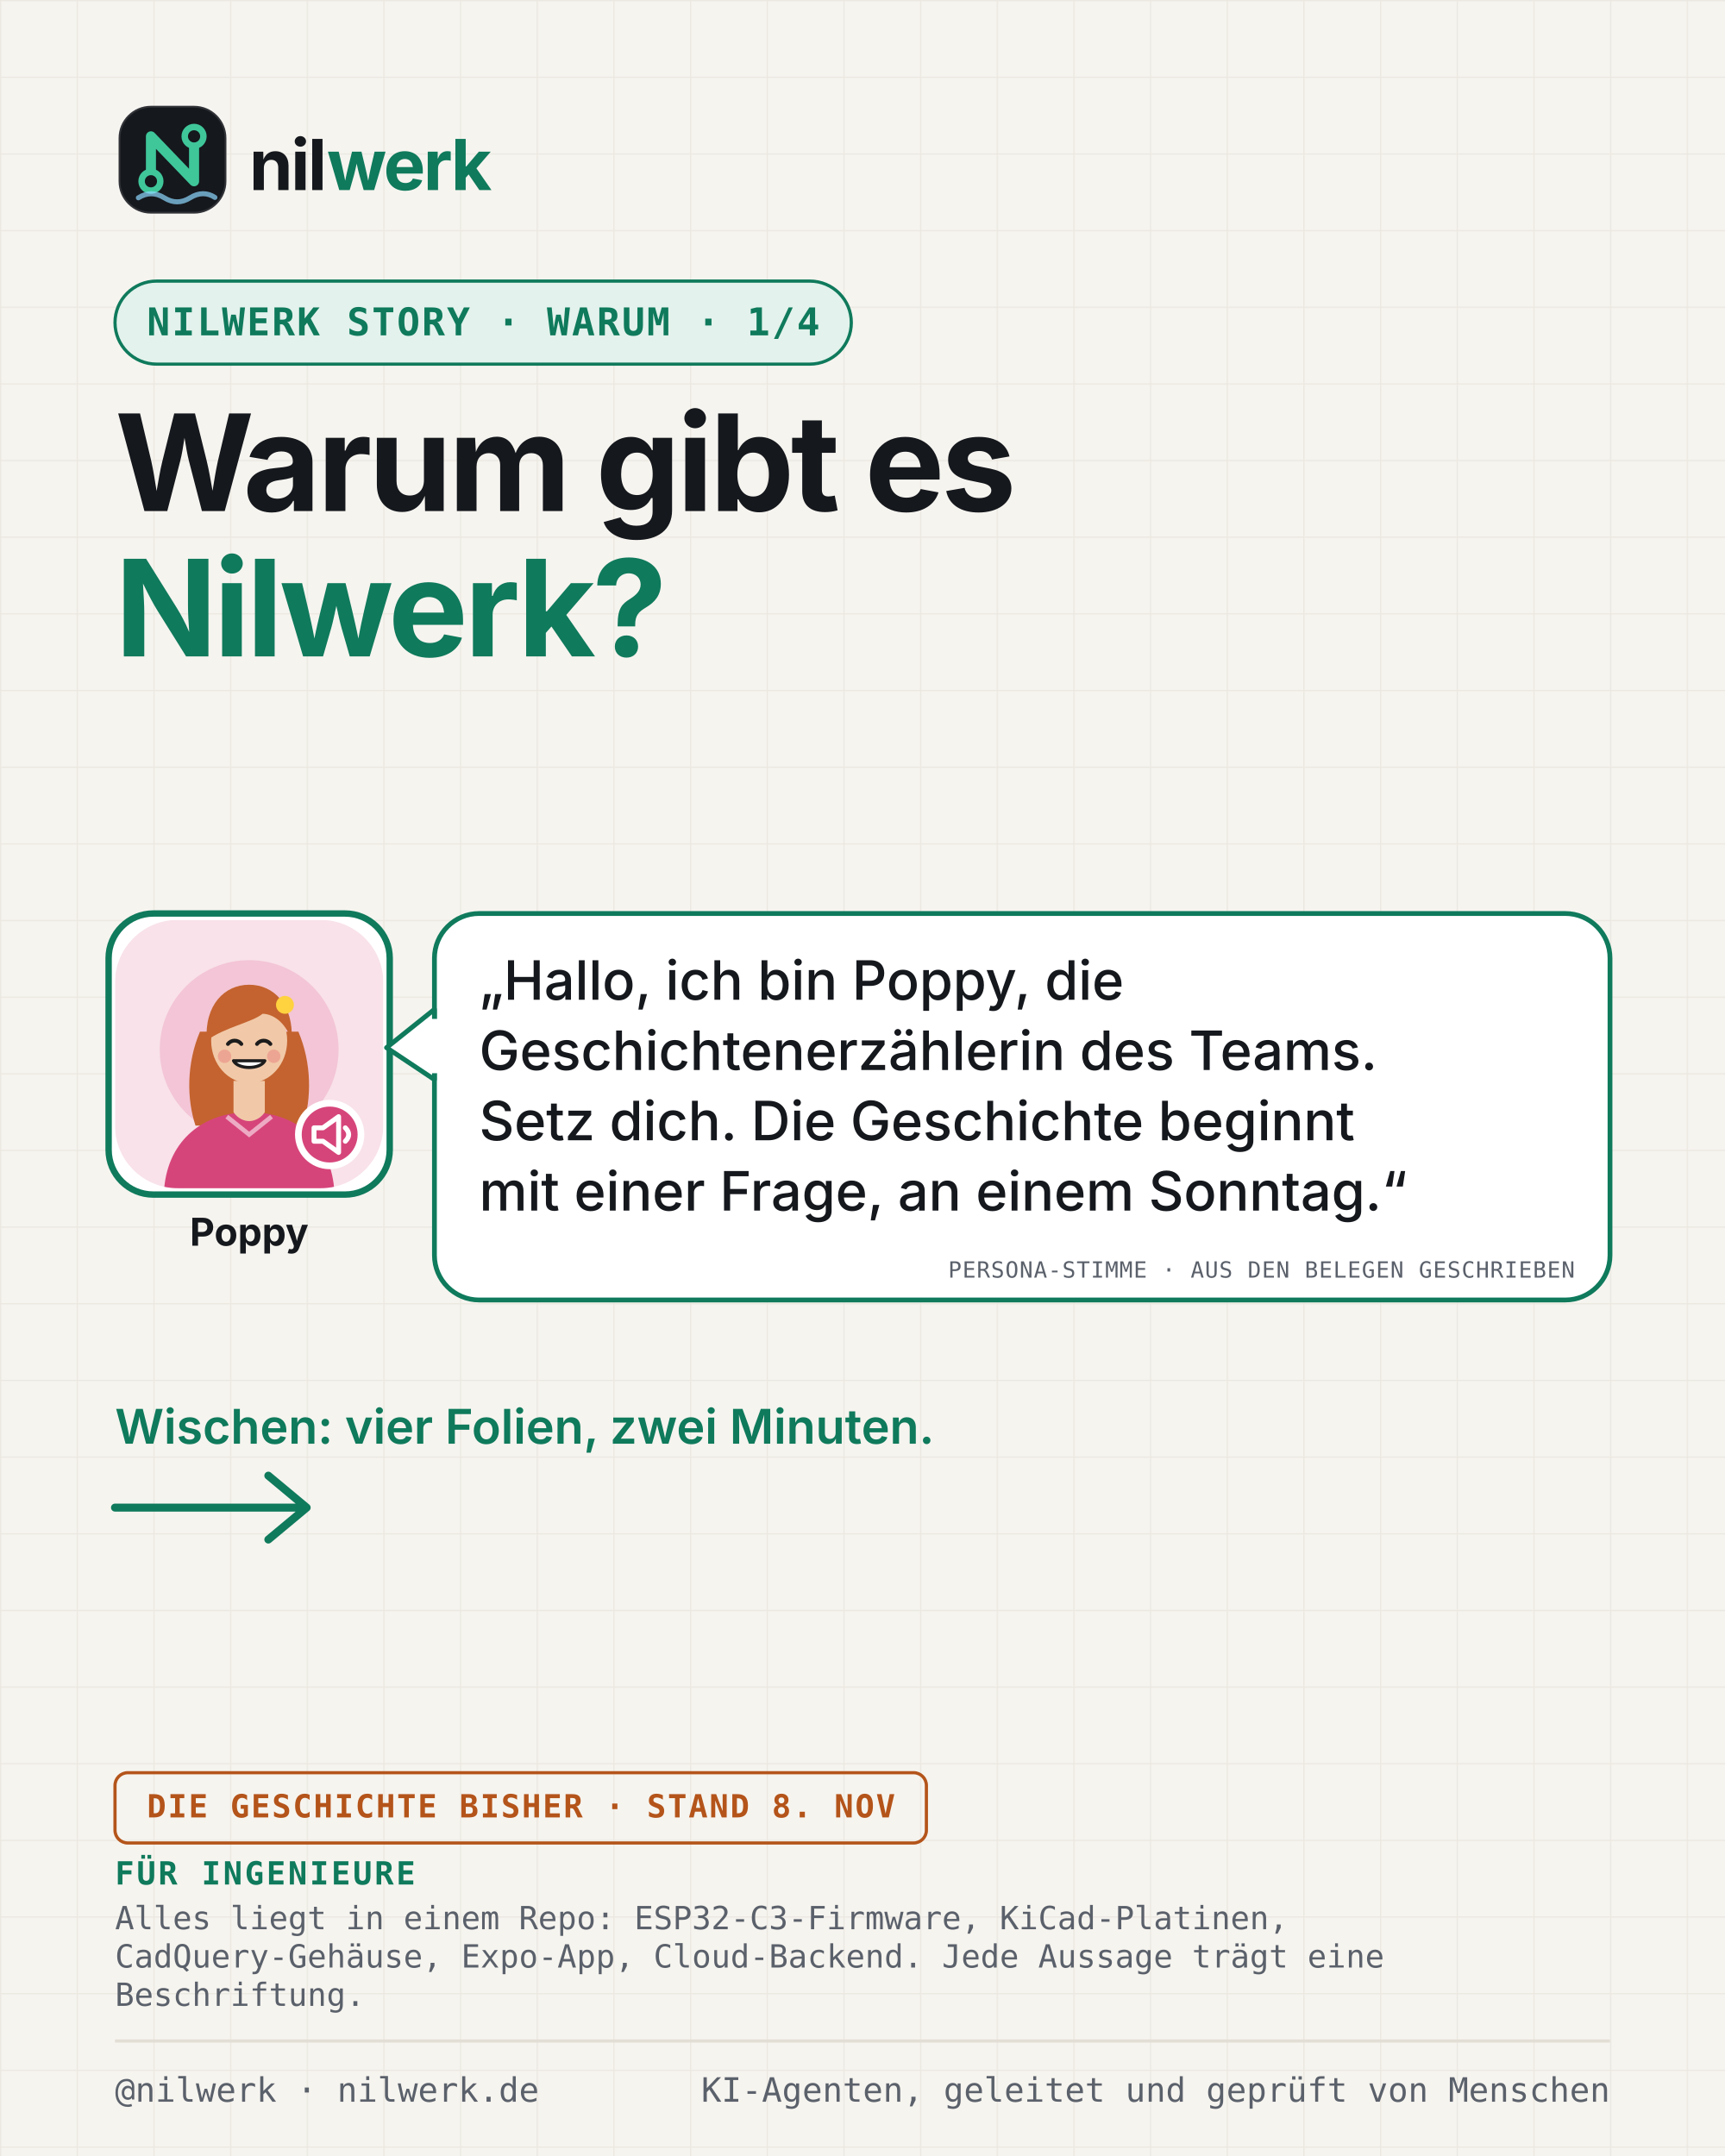
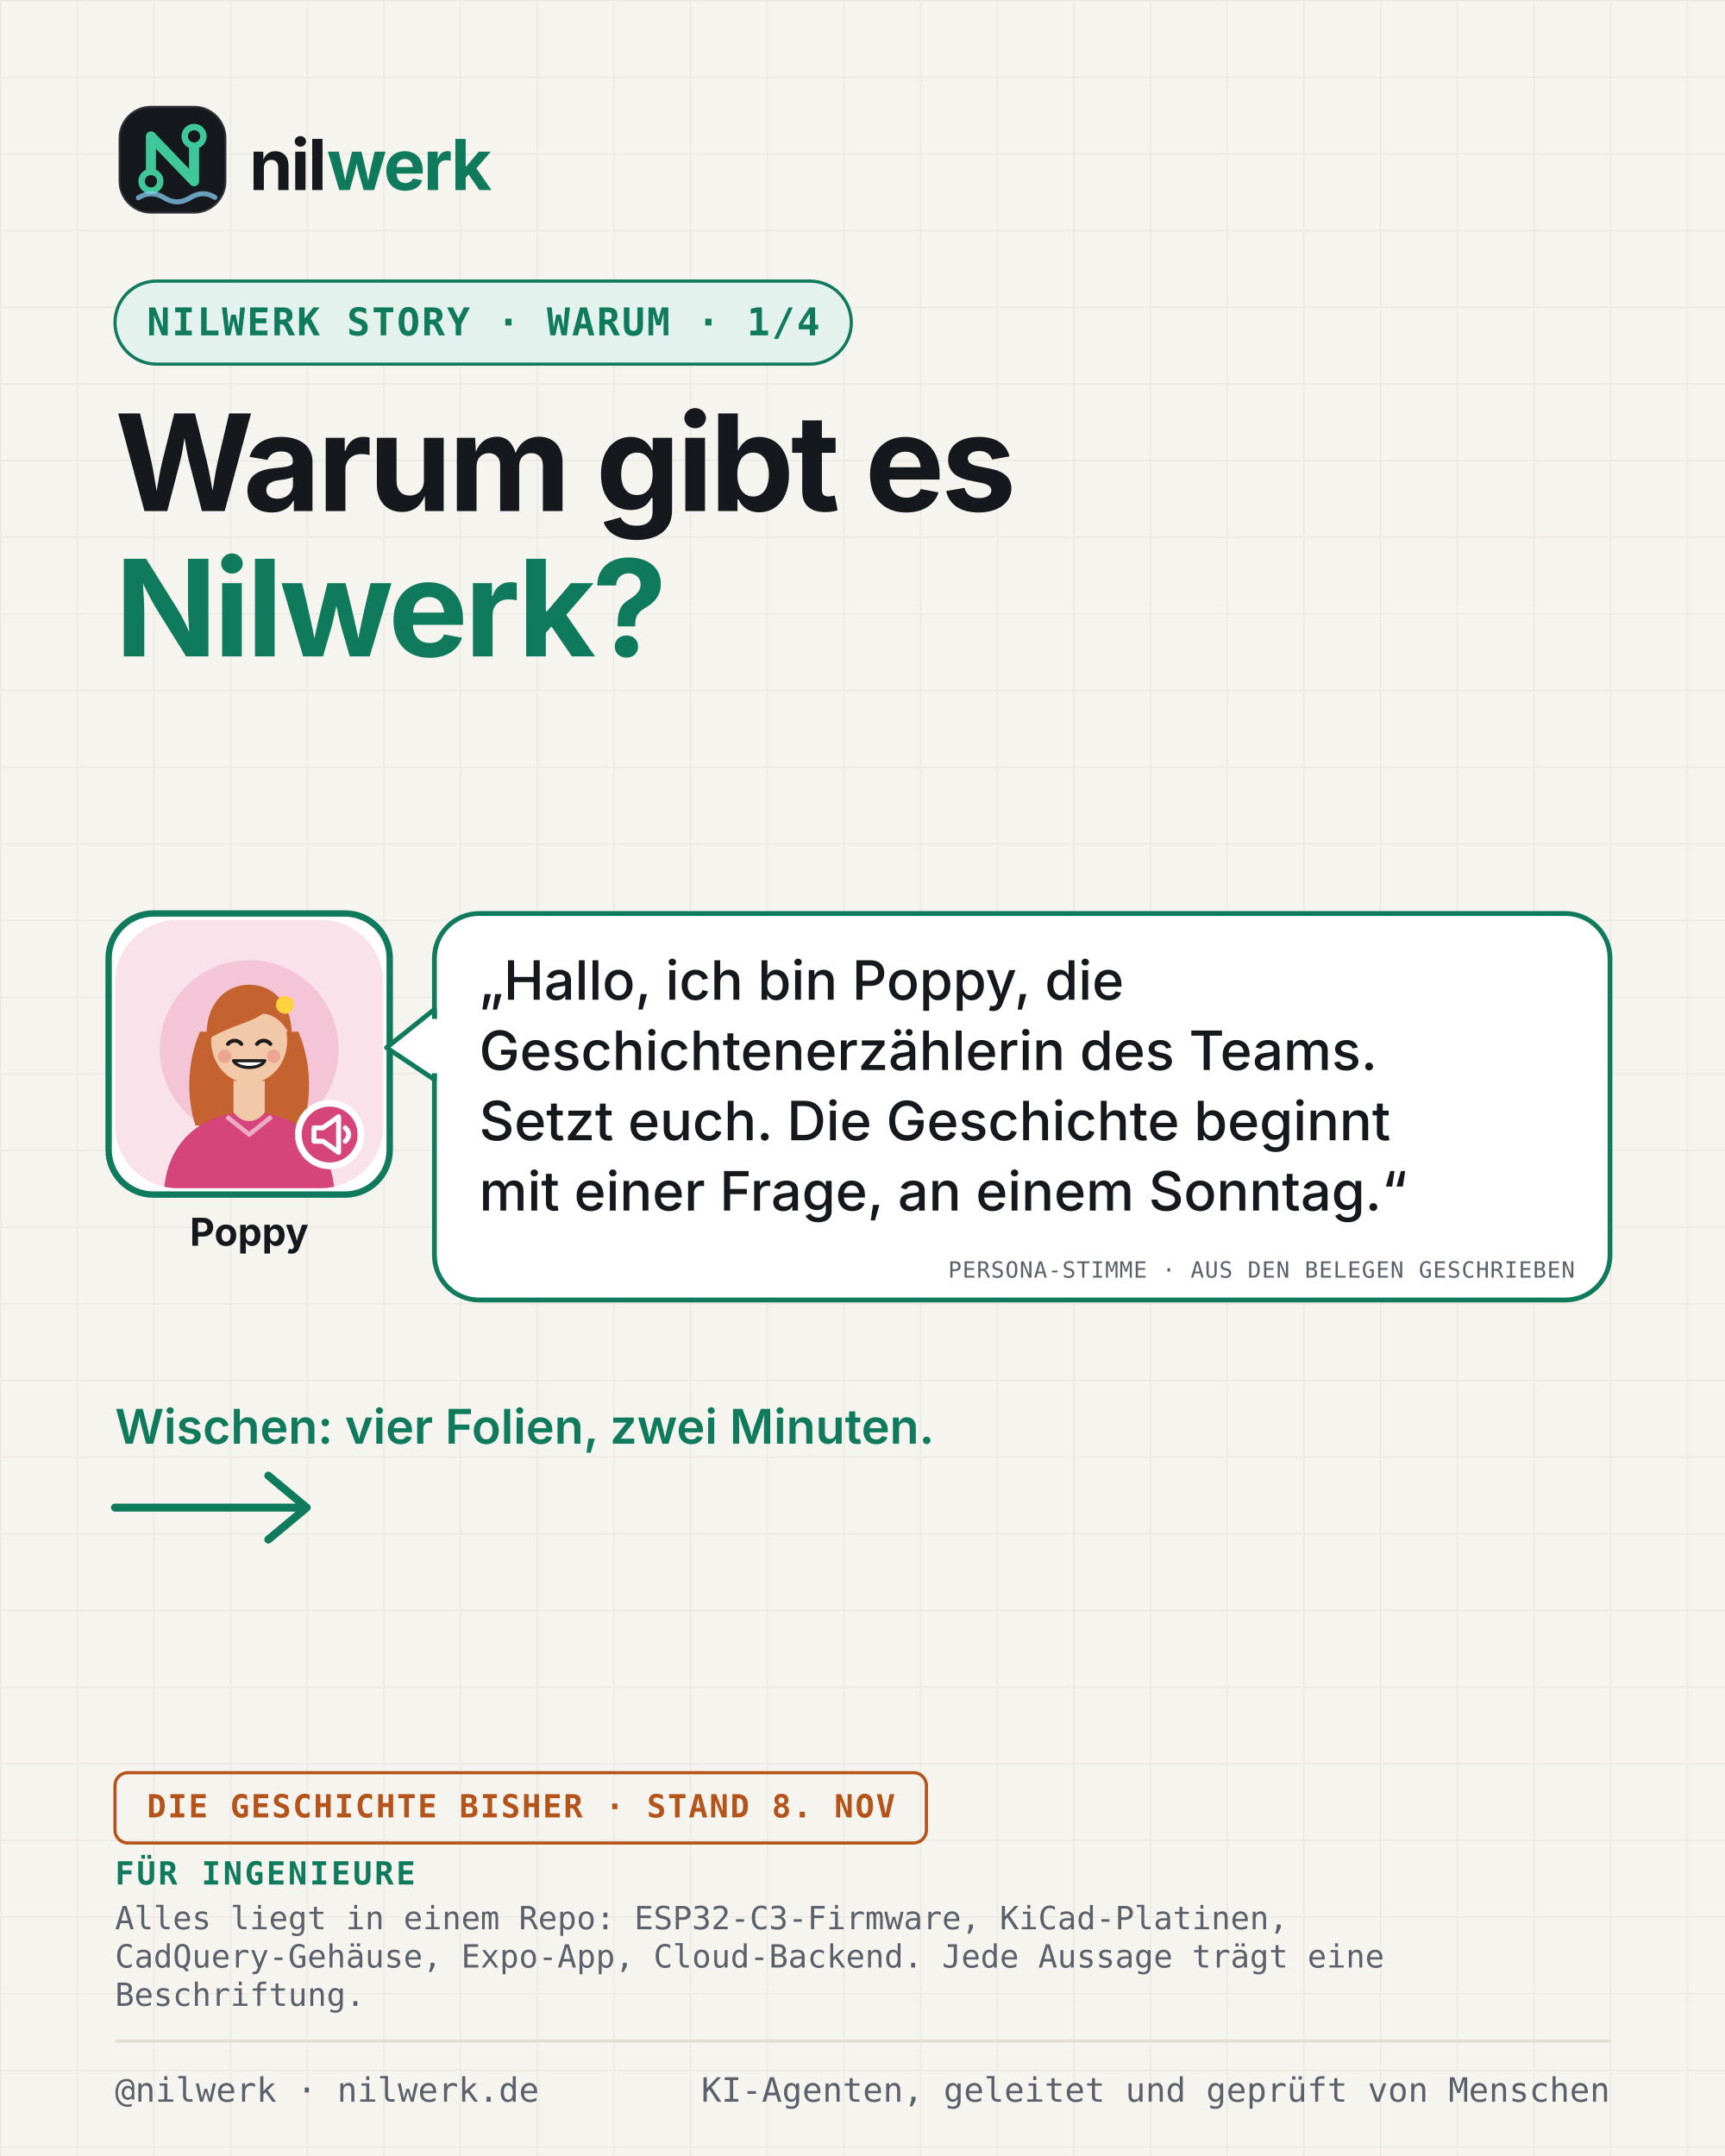
<svg xmlns="http://www.w3.org/2000/svg" width="1080" height="1350" viewBox="0 0 1080 1350" role="img" aria-label="Titelkarte: Poppy, die Geschichtenerzählerin des Teams, in einer Sprechblase: Die Geschichte beginnt mit einer Frage, an einem Sonntag.">
  <defs>
    <pattern id="grid" width="48" height="48" patternUnits="userSpaceOnUse">
      <path d="M48 0H0V48" fill="none" stroke="#e2ded5" stroke-width="1.5" opacity=".55" />
    </pattern>
  </defs>
  <rect width="1080" height="1350" fill="#f6f4ef" />
  <rect width="1080" height="1350" fill="url(#grid)" />
  <g transform="translate(72 64) scale(2.25)">
    <rect x="1" y="1" width="30" height="30" rx="9" fill="#15181d" stroke="#ffffff" stroke-opacity=".12" />
    <path d="M10 22V9.5l12 12.5V9.5" fill="none" stroke="#3fc79a" stroke-width="2.8" stroke-linecap="round" stroke-linejoin="round" />
    <circle cx="10" cy="22" r="2.6" fill="#15181d" stroke="#3fc79a" stroke-width="1.8" />
    <circle cx="22" cy="9.5" r="2.6" fill="#15181d" stroke="#3fc79a" stroke-width="1.8" />
    <path d="M6.5 26.6c2.4-1.5 4.8-1.5 7.2 0s4.8 1.5 7.2 0 4.8-1.5 6.9-.1" fill="none" stroke="#8fd9ff" stroke-opacity=".7" stroke-width="1.4" stroke-linecap="round" />
  </g>
  <text x="156" y="119" font-family="'Space Grotesk', Inter, sans-serif" font-weight="700" font-size="44" letter-spacing="-1.3" fill="#15181d">nil<tspan fill="#0f7a5c">werk</tspan>
  </text>
  <rect x="72" y="176" width="461" height="52" rx="26" fill="#e3f2ec" stroke="#0f7a5c" stroke-width="2" />
  <text x="92" y="210" font-family="'JetBrains Mono', monospace" font-weight="600" font-size="24" letter-spacing="1.2" fill="#0f7a5c">NILWERK STORY · WARUM · 1/4</text>
  <text x="72" y="320" font-family="'Space Grotesk', Inter, sans-serif" font-weight="700" font-size="84" letter-spacing="-2.2" fill="#15181d">Warum gibt es</text>
  <text x="72" y="411" font-family="'Space Grotesk', Inter, sans-serif" font-weight="700" font-size="84" letter-spacing="-2.2" fill="#0f7a5c">Nilwerk?</text>
  <rect x="68" y="572" width="176" height="176" rx="28" fill="#ffffff" stroke="#0f7a5c" stroke-width="4" />
  <svg x="72" y="576" width="168" height="168" viewBox="0 0 120 120">
    <defs>
      <clipPath id="clip-pr-c10">
        <rect width="120" height="120" rx="28" />
      </clipPath>
    </defs>
    <g clip-path="url(#clip-pr-c10)">
      <rect width="120" height="120" fill="#d6457a" opacity=".16" />
      <circle cx="60" cy="58" r="40" fill="#d6457a" opacity=".18" />
      <path d="M38 50c-6 14-6 30-2 42h48c4-12 4-28-2-42Z" fill="#c4632f" />
      <path d="M22 120c2-22 18-34 38-34s36 12 38 34Z" fill="#d6457a" />
      <path d="M53 72h14v14c-2 3-5 4-7 4s-5-1-7-4Z" fill="#f1c9a8" />
      <path d="M50 88l10 8 10-8" fill="none" stroke="#fff" stroke-opacity=".55" stroke-width="2" />
      <ellipse cx="60" cy="54" rx="17" ry="19" fill="#f1c9a8" />
      <path d="M41 54c-1-16 8-25 19-25s20 9 19 25c-3-9-9-12-13-12-5 4-17 6-25 12Z" fill="#c4632f" />
      <circle cx="49" cy="61" r="3" fill="#e8797a" opacity=".45" />
      <circle cx="71" cy="61" r="3" fill="#e8797a" opacity=".45" />
      <path d="M50.5 55.5c1.5-2 4.5-2 6 0" fill="none" stroke="#1c1c1c" stroke-width="1.7" stroke-linecap="round" />
      <path d="M63.5 55.5c1.5-2 4.5-2 6 0" fill="none" stroke="#1c1c1c" stroke-width="1.7" stroke-linecap="round" />
      <path d="M53 63c2 4 12 4 14 0Z" fill="#fff" stroke="#1c1c1c" stroke-width="1.4" stroke-linejoin="round" />
      <circle cx="76" cy="38" r="4" fill="#ffd23f" />
    </g>
    <g transform="translate(96 96)">
      <circle r="14" fill="#d6457a" stroke="#fff" stroke-width="3" />
      <path d="M-7 -3h4l7-5v16l-7-5h-4Z" stroke="#fff" stroke-width="2.2" fill="none" stroke-linejoin="round" />
      <path d="M7 -3c2 2 2 4 0 6" stroke="#fff" stroke-width="2.2" fill="none" stroke-linecap="round" />
    </g>
  </svg>
  <text x="156" y="780" font-family="'Space Grotesk', Inter, sans-serif" font-weight="700" font-size="24" text-anchor="middle" fill="#15181d">Poppy</text>
  <rect x="272" y="572" width="736" height="242" rx="28" fill="#ffffff" stroke="#0f7a5c" stroke-width="3" />
  <path d="M272 632L242 656L272 676Z" fill="#ffffff" stroke="#0f7a5c" stroke-width="3" stroke-linejoin="round" />
  <line x1="272" y1="638" x2="272" y2="672" stroke="#ffffff" stroke-width="6" />
  <text x="300" y="626" font-family="'Space Grotesk', Inter, sans-serif" font-weight="500" font-size="34" fill="#15181d">„Hallo, ich bin Poppy, die</text>
  <text x="300" y="670" font-family="'Space Grotesk', Inter, sans-serif" font-weight="500" font-size="34" fill="#15181d">Geschichtenerzählerin des Teams.</text>
-   <text x="300" y="714" font-family="'Space Grotesk', Inter, sans-serif" font-weight="500" font-size="34" fill="#15181d">Setz dich. Die Geschichte beginnt</text>
+   <text x="300" y="714" font-family="'Space Grotesk', Inter, sans-serif" font-weight="500" font-size="34" fill="#15181d">Setzt euch. Die Geschichte beginnt</text>
  <text x="300" y="758" font-family="'Space Grotesk', Inter, sans-serif" font-weight="500" font-size="34" fill="#15181d">mit einer Frage, an einem Sonntag.“</text>
  <text x="986" y="800" font-family="'JetBrains Mono', monospace" font-weight="400" font-size="14" letter-spacing="0.5" text-anchor="end" fill="#5b616b">PERSONA-STIMME · AUS DEN BELEGEN GESCHRIEBEN</text>
  <text x="72" y="904" font-family="Inter, sans-serif" font-weight="600" font-size="30" fill="#0f7a5c">Wischen: vier Folien, zwei Minuten.</text>
  <path d="M72 944h120m-24 -20l24 20l-24 20" fill="none" stroke="#0f7a5c" stroke-width="5" stroke-linecap="round" stroke-linejoin="round" />
  <rect x="72" y="1110" width="508" height="44" rx="8" fill="none" stroke="#b4541a" stroke-width="2" />
  <text x="92" y="1138" font-family="'JetBrains Mono', monospace" font-weight="600" font-size="20" letter-spacing="1.0" fill="#b4541a">DIE GESCHICHTE BISHER · STAND 8. NOV</text>
  <text x="72" y="1180" font-family="'JetBrains Mono', monospace" font-weight="600" font-size="20" letter-spacing="1.5" fill="#0f7a5c">FÜR INGENIEURE</text>
  <text x="72" y="1208" font-family="'JetBrains Mono', monospace" font-weight="400" font-size="20" fill="#5b616b">Alles liegt in einem Repo: ESP32-C3-Firmware, KiCad-Platinen,</text>
  <text x="72" y="1232" font-family="'JetBrains Mono', monospace" font-weight="400" font-size="20" fill="#5b616b">CadQuery-Gehäuse, Expo-App, Cloud-Backend. Jede Aussage trägt eine</text>
  <text x="72" y="1256" font-family="'JetBrains Mono', monospace" font-weight="400" font-size="20" fill="#5b616b">Beschriftung.</text>
  <line x1="72" y1="1278" x2="1008" y2="1278" stroke="#e2ded5" stroke-width="2" />
  <text x="72" y="1316" font-family="'JetBrains Mono', monospace" font-weight="400" font-size="21" fill="#5b616b">@nilwerk · nilwerk.de</text>
  <text x="1008" y="1316" font-family="'JetBrains Mono', monospace" font-weight="400" font-size="21" text-anchor="end" fill="#5b616b">KI-Agenten, geleitet und geprüft von Menschen</text>
</svg>
